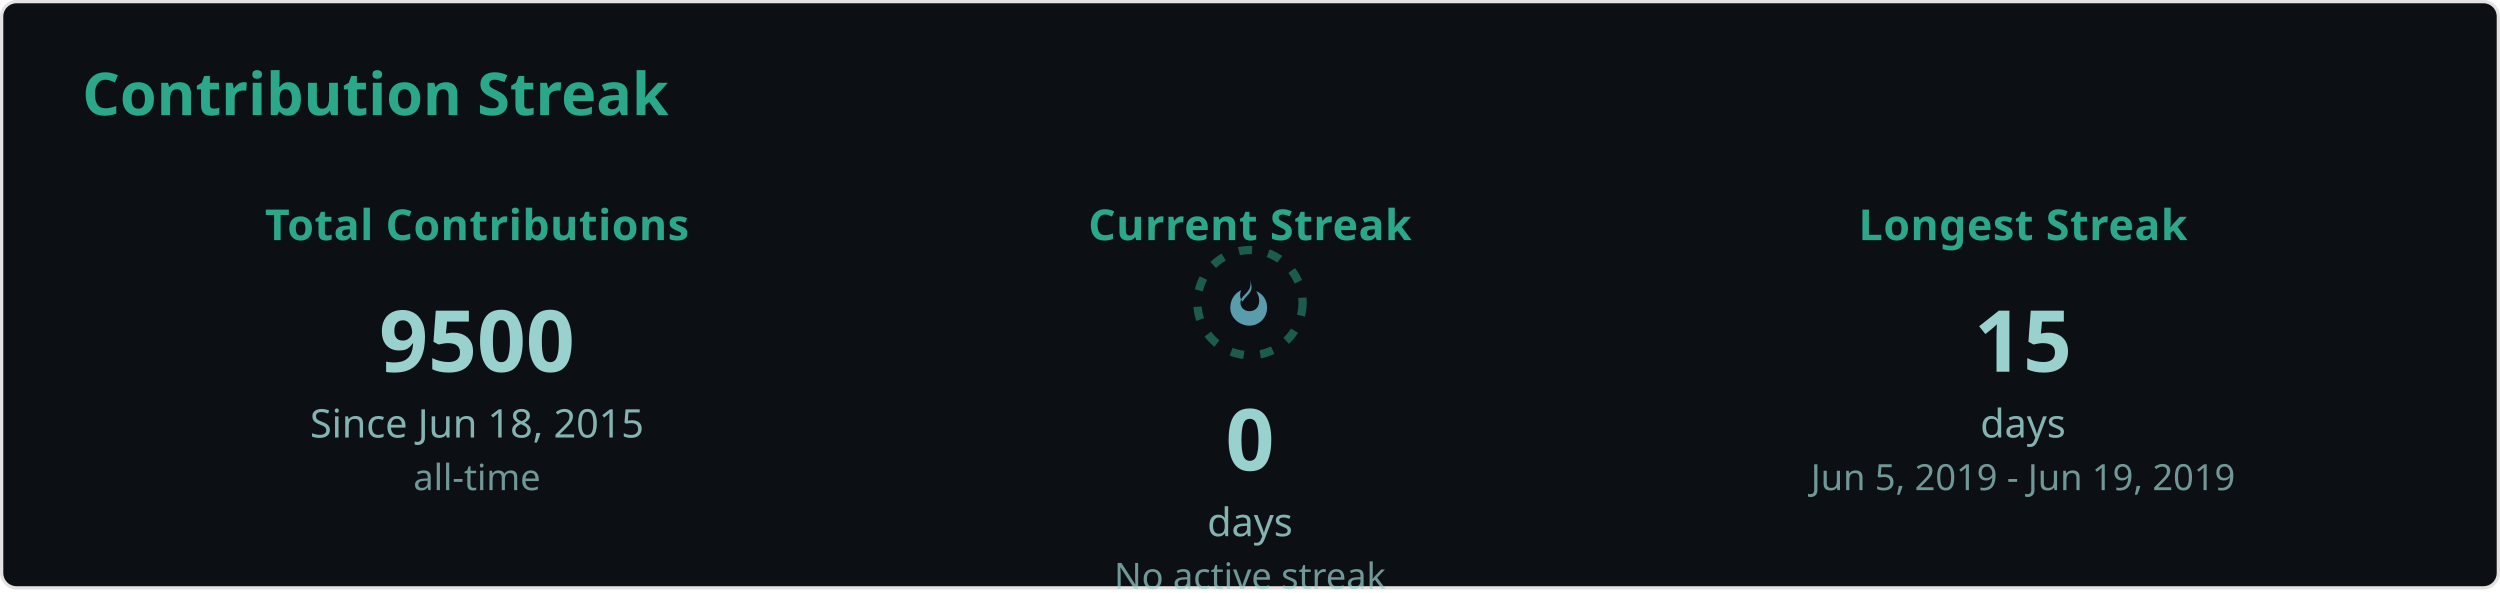
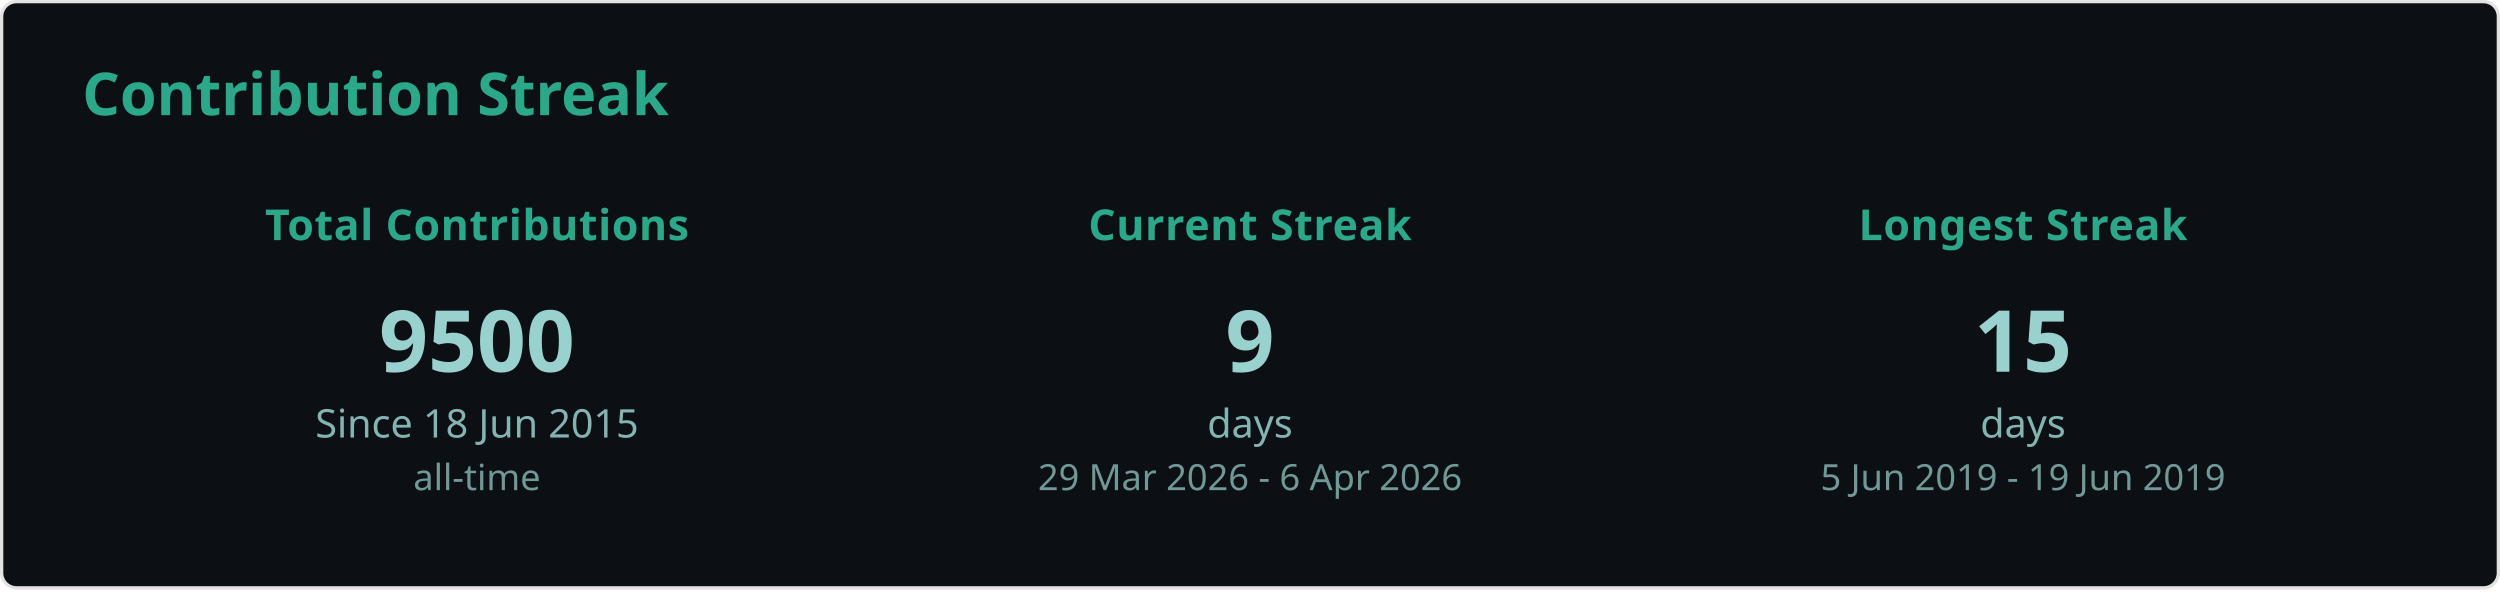
<svg xmlns="http://www.w3.org/2000/svg" width="760" height="180" viewBox="0 0 760 180" fill="none" role="img" aria-labelledby="descId">
  <style>
          .header {
            font: 600 18px 'Segoe UI', Ubuntu, Sans-Serif;
            fill: #2aa889;
            animation: fadeInAnimation 0.8s ease-in-out forwards;
          }
          @supports(-moz-appearance: auto) {
            /* Selector detects Firefox */
            .header { font-size: 15.5px; }
          }
          
    .title {
      font: 600 13px 'Segoe UI', Ubuntu, sans-serif;
      fill: #2aa889;
      letter-spacing: 0.2px;
      text-transform: uppercase;
    }
    .value {
      font: 700 26px 'Segoe UI', Ubuntu, sans-serif;
      fill: #99d1ce;
      animation: numberPop 420ms ease-out forwards;
      transform-origin: center;
    }
    .label {
      font: 500 12px 'Segoe UI', Ubuntu, sans-serif;
      fill: #99d1ce;
      opacity: 0.85;
    }
    .sub {
      font: 400 11px 'Segoe UI', Ubuntu, sans-serif;
      fill: #99d1ce;
      opacity: 0.7;
-     }
-     .fire-wrap {
-       transform-origin: center;
-       animation: firePulse 1400ms ease-in-out infinite;
-     }
-     .fire {
-       fill: #599cab;
-     }
-     .ring {
-       fill: none;
-       stroke: #2aa889;
-       stroke-width: 2.5;
-       stroke-dasharray: 4 5;
-       opacity: 0.5;
-     }
-     @keyframes firePulse {
-       0% { transform: scale(1); opacity: 0.85; }
-       50% { transform: scale(1.08); opacity: 1; }
-       100% { transform: scale(1); opacity: 0.85; }
    }
    @keyframes numberPop {
      0% { transform: scale(0.96); opacity: 0.6; }
      100% { transform: scale(1); opacity: 1; }
    }
  

          
      /* Animations */
      @keyframes scaleInAnimation {
        from {
          transform: translate(-5px, 5px) scale(0);
        }
        to {
          transform: translate(-5px, 5px) scale(1);
        }
      }
      @keyframes fadeInAnimation {
        from {
          opacity: 0;
        }
        to {
          opacity: 1;
        }
      }
    
          
        </style>
  <rect data-testid="card-bg" x="0.5" y="0.5" rx="4.5" height="99%" stroke="#e4e2e2" width="759" fill="#0c1014" stroke-opacity="1" />
  <g data-testid="card-title" transform="translate(25, 35)">
    <g transform="translate(0, 0)">
      <text x="0" y="0" class="header" data-testid="header">Contribution Streak</text>
    </g>
  </g>
  <g data-testid="main-card-body" transform="translate(0, 55)">
    <g transform="translate(0, 10)">
      <g transform="translate(145, 0)">
        <text class="title" text-anchor="middle" x="0" y="8">Total Contributions</text>
        <text class="value" text-anchor="middle" x="0" y="48">9500</text>
-         <text class="label" text-anchor="middle" x="0" y="68">Since Jun 18, 2015</text>
+         <text class="label" text-anchor="middle" x="0" y="68">Since 18 Jun 2015</text>
        <text class="sub" text-anchor="middle" x="0" y="84">all-time</text>
      </g>
      <g transform="translate(380, 0)">
        <text class="title" text-anchor="middle" x="0" y="8">Current Streak</text>
-         <g class="fire-wrap" transform="translate(0, 27)">
-           <circle class="ring" cx="0" cy="0" r="16" />
-           <svg viewBox="0 0 16 16" x="-8" y="-8" width="16" height="16" aria-hidden="true">
-             <path class="fire" d="M8 1.2c.6 2.1-.5 3.3-1.5 4.3-.8.8-1.4 1.5-1.4 2.5 0 1.4 1.1 2.6 2.7 2.6 1.9 0 3-1.3 3-3.2 0-1.1-.4-2-.9-2.9 2 .8 3.3 2.7 3.3 5 0 3.1-2.4 5.5-5.4 5.5S2 12.6 2 9.6c0-2.5 1.3-4.4 3.3-5.4-.2.5-.3 1-.3 1.6 0 .8.3 1.4.7 1.9.5-.9 1.2-1.5 1.8-2.2C8.2 4.7 9 3.7 8 1.2z" />
-           </svg>
-         </g>
-         <text class="value" text-anchor="middle" x="0" y="78">0</text>
-         <text class="label" text-anchor="middle" x="0" y="98">days</text>
-         <text class="sub" text-anchor="middle" x="0" y="114">No active streak</text>
+         <text class="value" text-anchor="middle" x="0" y="48">9</text>
+         <text class="label" text-anchor="middle" x="0" y="68">days</text>
+         <text class="sub" text-anchor="middle" x="0" y="84">29 Mar 2026 - 6 Apr 2026</text>
      </g>
      <g transform="translate(615, 0)">
        <text class="title" text-anchor="middle" x="0" y="8">Longest Streak</text>
        <text class="value" text-anchor="middle" x="0" y="48">15</text>
        <text class="label" text-anchor="middle" x="0" y="68">days</text>
-         <text class="sub" text-anchor="middle" x="0" y="84">Jun 5, 2019 - Jun 19, 2019</text>
+         <text class="sub" text-anchor="middle" x="0" y="84">5 Jun 2019 - 19 Jun 2019</text>
      </g>
    </g>
  </g>
</svg>
